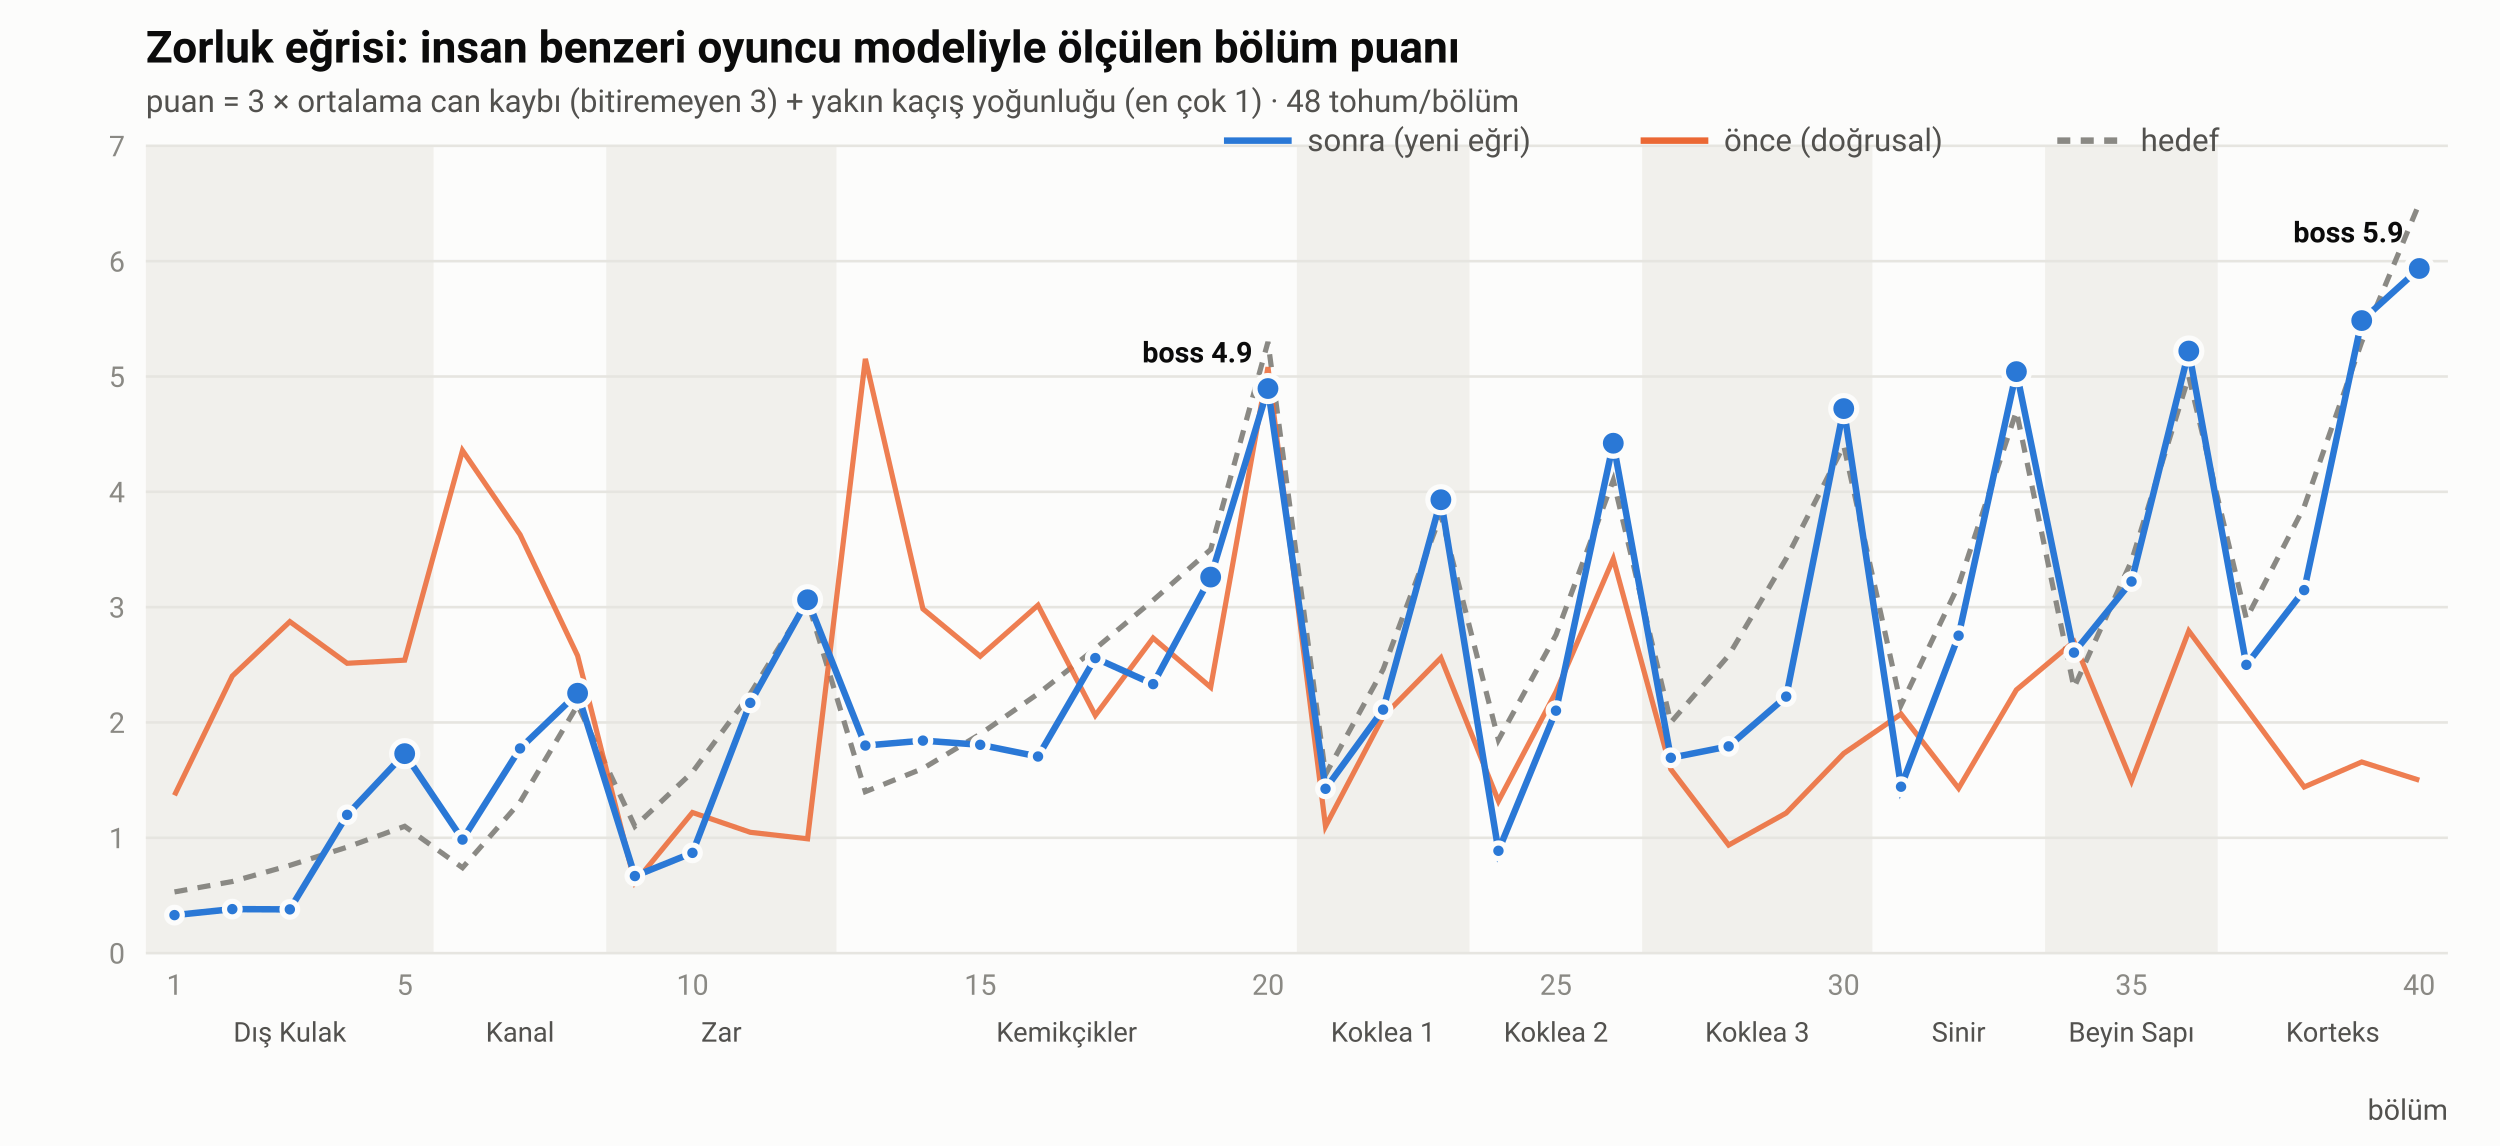
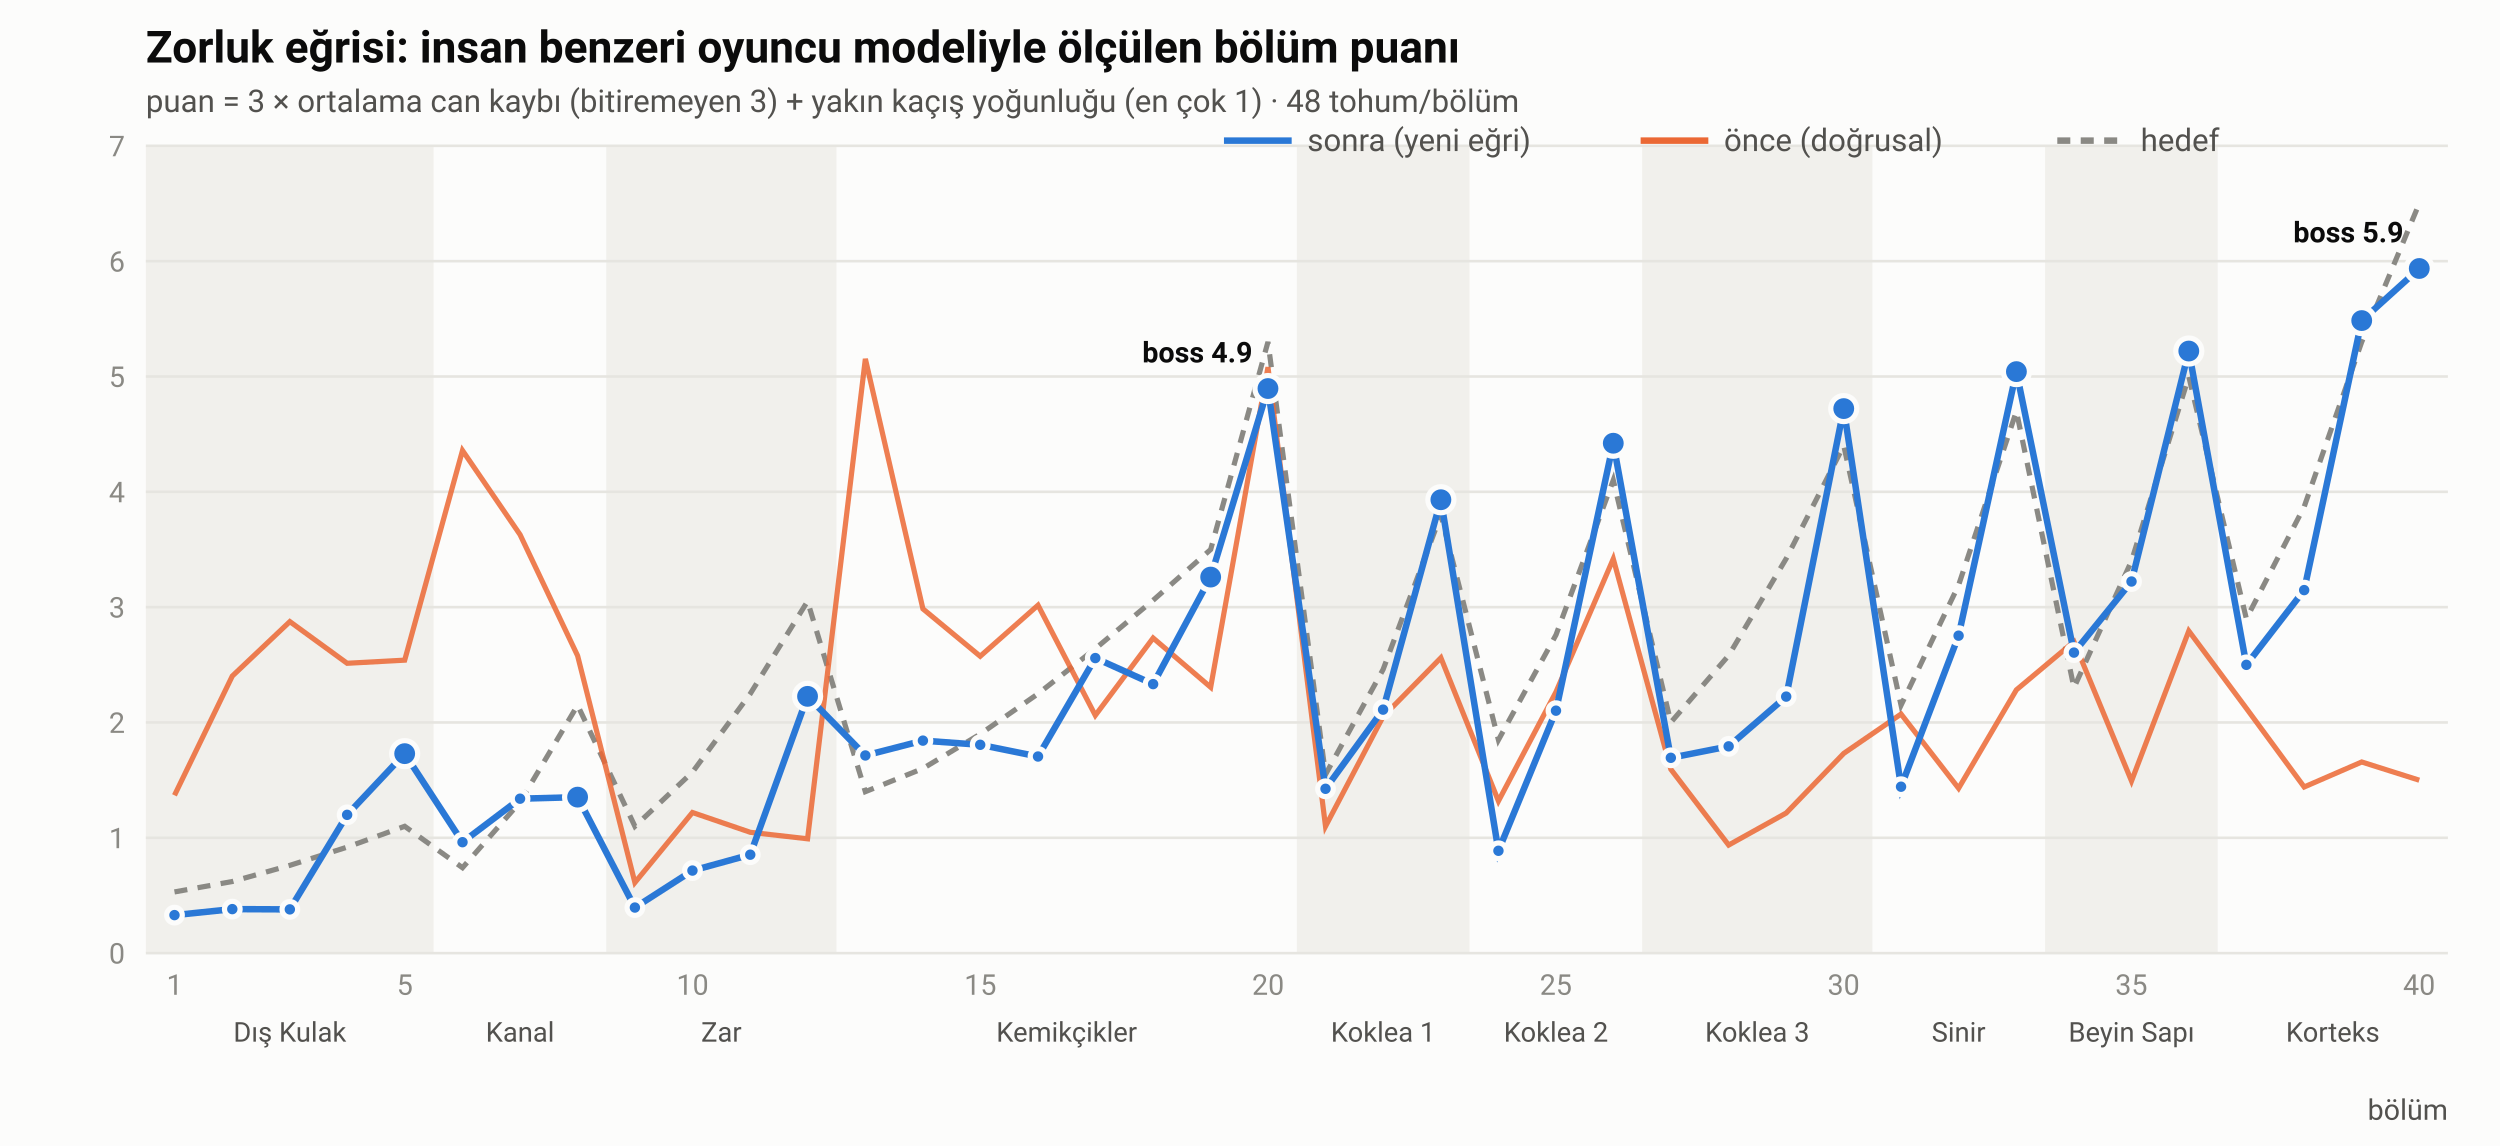
<svg xmlns="http://www.w3.org/2000/svg" viewBox="0 0 960 440" width="960" height="440" font-family="system-ui, -apple-system, Segoe UI, Roboto, sans-serif">
  <rect width="960" height="440" fill="#fcfcfb" />
  <text x="56" y="24" font-size="17" font-weight="600" fill="#0b0b0b">Zorluk eğrisi: insan benzeri oyuncu modeliyle ölçülen bölüm puanı</text>
  <text x="56" y="43" font-size="12" fill="#52514e">puan = 3 × ortalama can kaybı (bitiremeyen 3) + yakın kaçış yoğunluğu (en çok 1) · 48 tohum/bölüm</text>
  <rect x="56.0" y="56" width="110.5" height="310" fill="#f1f0ec" />
  <text x="111.3" y="400" font-size="10.5" fill="#52514e" text-anchor="middle">Dış Kulak</text>
  <text x="199.7" y="400" font-size="10.5" fill="#52514e" text-anchor="middle">Kanal</text>
  <rect x="232.8" y="56" width="88.4" height="310" fill="#f1f0ec" />
  <text x="277.0" y="400" font-size="10.5" fill="#52514e" text-anchor="middle">Zar</text>
  <text x="409.6" y="400" font-size="10.5" fill="#52514e" text-anchor="middle">Kemikçikler</text>
  <rect x="498.0" y="56" width="66.3" height="310" fill="#f1f0ec" />
  <text x="531.1" y="400" font-size="10.5" fill="#52514e" text-anchor="middle">Koklea 1</text>
  <text x="597.5" y="400" font-size="10.5" fill="#52514e" text-anchor="middle">Koklea 2</text>
  <rect x="630.6" y="56" width="88.4" height="310" fill="#f1f0ec" />
  <text x="674.8" y="400" font-size="10.5" fill="#52514e" text-anchor="middle">Koklea 3</text>
  <text x="752.1" y="400" font-size="10.5" fill="#52514e" text-anchor="middle">Sinir</text>
  <rect x="785.3" y="56" width="66.3" height="310" fill="#f1f0ec" />
  <text x="818.5" y="400" font-size="10.5" fill="#52514e" text-anchor="middle">Beyin Sapı</text>
  <text x="895.8" y="400" font-size="10.5" fill="#52514e" text-anchor="middle">Korteks</text>
  <line x1="56" x2="940" y1="366" y2="366" stroke="#e6e5e0" stroke-width="1" />
  <text x="48" y="370" font-size="11" fill="#8a8984" text-anchor="end">0</text>
  <line x1="56" x2="940" y1="321.714" y2="321.714" stroke="#e6e5e0" stroke-width="1" />
  <text x="48" y="325.714" font-size="11" fill="#8a8984" text-anchor="end">1</text>
  <line x1="56" x2="940" y1="277.429" y2="277.429" stroke="#e6e5e0" stroke-width="1" />
  <text x="48" y="281.429" font-size="11" fill="#8a8984" text-anchor="end">2</text>
  <line x1="56" x2="940" y1="233.143" y2="233.143" stroke="#e6e5e0" stroke-width="1" />
  <text x="48" y="237.143" font-size="11" fill="#8a8984" text-anchor="end">3</text>
  <line x1="56" x2="940" y1="188.857" y2="188.857" stroke="#e6e5e0" stroke-width="1" />
  <text x="48" y="192.857" font-size="11" fill="#8a8984" text-anchor="end">4</text>
  <line x1="56" x2="940" y1="144.571" y2="144.571" stroke="#e6e5e0" stroke-width="1" />
  <text x="48" y="148.571" font-size="11" fill="#8a8984" text-anchor="end">5</text>
  <line x1="56" x2="940" y1="100.286" y2="100.286" stroke="#e6e5e0" stroke-width="1" />
  <text x="48" y="104.286" font-size="11" fill="#8a8984" text-anchor="end">6</text>
  <line x1="56" x2="940" y1="56" y2="56" stroke="#e6e5e0" stroke-width="1" />
  <text x="48" y="60" font-size="11" fill="#8a8984" text-anchor="end">7</text>
  <text x="67.05" y="382" font-size="11" fill="#8a8984" text-anchor="middle">1</text>
  <text x="155.45" y="382" font-size="11" fill="#8a8984" text-anchor="middle">5</text>
  <text x="265.95" y="382" font-size="11" fill="#8a8984" text-anchor="middle">10</text>
  <text x="376.45" y="382" font-size="11" fill="#8a8984" text-anchor="middle">15</text>
  <text x="486.95" y="382" font-size="11" fill="#8a8984" text-anchor="middle">20</text>
  <text x="597.45" y="382" font-size="11" fill="#8a8984" text-anchor="middle">25</text>
  <text x="707.95" y="382" font-size="11" fill="#8a8984" text-anchor="middle">30</text>
  <text x="818.45" y="382" font-size="11" fill="#8a8984" text-anchor="middle">35</text>
  <text x="928.95" y="382" font-size="11" fill="#8a8984" text-anchor="middle">40</text>
  <text x="940" y="430" font-size="11" fill="#52514e" text-anchor="end">bölüm</text>
  <path d="M67.0,342.5 L89.2,338.5 L111.3,332.3 L133.3,325.3 L155.4,317.3 L177.6,333.2 L199.7,308.0 L221.8,270.8 L243.8,317.3 L265.9,296.5 L288.1,266.4 L310.1,230.9 L332.3,304.0 L354.4,295.1 L376.4,281.9 L398.6,266.4 L420.6,249.1 L442.8,230.5 L464.9,211.0 L486.9,131.3 L509.0,297.4 L531.1,257.1 L553.3,197.7 L575.4,284.1 L597.5,243.8 L619.5,184.4 L641.6,277.4 L663.8,251.7 L685.9,214.5 L708.0,171.1 L730.0,270.8 L752.1,224.7 L774.3,157.9 L796.4,264.1 L818.5,215.4 L840.5,144.6 L862.6,237.6 L884.8,194.6 L906.9,131.3 L929.0,78.1" fill="none" stroke="#8a8984" stroke-width="2" stroke-dasharray="5 4" />
  <path d="M67.0,305.4 L89.2,259.6 L111.3,238.7 L133.3,254.7 L155.4,253.5 L177.6,173.0 L199.7,205.3 L221.8,251.8 L243.8,338.9 L265.9,312.0 L288.1,319.6 L310.1,322.1 L332.3,137.8 L354.4,233.8 L376.4,252.0 L398.6,232.4 L420.6,274.7 L442.8,245.0 L464.9,263.9 L486.9,141.0 L509.0,317.3 L531.1,275.2 L553.3,252.6 L575.4,307.6 L597.5,265.7 L619.5,214.6 L641.6,295.4 L663.8,324.5 L685.9,312.2 L708.0,289.3 L730.0,274.2 L752.1,302.7 L774.3,264.9 L796.4,246.4 L818.5,299.9 L840.5,242.3 L862.6,272.0 L884.8,302.2 L906.9,292.6 L929.0,299.6" fill="none" stroke="#eb6834" stroke-width="2" stroke-opacity="0.85" />
-   <path d="M67.0,351.4 L89.2,349.1 L111.3,349.2 L133.3,312.9 L155.4,289.4 L177.6,322.4 L199.7,287.4 L221.8,266.2 L243.8,336.4 L265.9,327.5 L288.1,269.9 L310.1,230.3 L332.3,286.3 L354.4,284.4 L376.4,286.0 L398.6,290.5 L420.6,252.7 L442.8,262.7 L464.9,221.6 L486.9,149.2 L509.0,302.9 L531.1,272.5 L553.3,191.9 L575.4,326.7 L597.5,272.9 L619.5,170.2 L641.6,291.0 L663.8,286.6 L685.9,267.5 L708.0,156.9 L730.0,302.1 L752.1,244.1 L774.3,142.7 L796.4,250.6 L818.5,223.3 L840.5,134.8 L862.6,255.3 L884.8,226.6 L906.9,123.1 L929.0,103.1" fill="none" stroke="#2a78d6" stroke-width="2.5" />
+   <path d="M67.0,351.4 L89.2,349.1 L111.3,349.2 L133.3,312.9 L155.4,289.4 L177.6,323.4 L199.7,306.7 L221.8,306.1 L243.8,348.5 L265.9,334.3 L288.1,328.2 L310.1,267.4 L332.3,290.1 L354.4,284.4 L376.4,286.0 L398.6,290.5 L420.6,252.7 L442.8,262.7 L464.9,221.6 L486.9,149.2 L509.0,302.9 L531.1,272.5 L553.3,191.9 L575.4,326.7 L597.5,272.9 L619.5,170.2 L641.6,291.0 L663.8,286.6 L685.9,267.5 L708.0,156.9 L730.0,302.1 L752.1,244.1 L774.3,142.7 L796.4,250.6 L818.5,223.3 L840.5,134.8 L862.6,255.3 L884.8,226.6 L906.9,123.1 L929.0,103.1" fill="none" stroke="#2a78d6" stroke-width="2.5" />
  <circle cx="67.0" cy="351.4" r="3" fill="#2a78d6" stroke="#fcfcfb" stroke-width="2" />
  <circle cx="89.2" cy="349.1" r="3" fill="#2a78d6" stroke="#fcfcfb" stroke-width="2" />
  <circle cx="111.3" cy="349.2" r="3" fill="#2a78d6" stroke="#fcfcfb" stroke-width="2" />
  <circle cx="133.3" cy="312.9" r="3" fill="#2a78d6" stroke="#fcfcfb" stroke-width="2" />
  <circle cx="155.4" cy="289.4" r="5" fill="#2a78d6" stroke="#fcfcfb" stroke-width="2" />
-   <circle cx="177.6" cy="322.4" r="3" fill="#2a78d6" stroke="#fcfcfb" stroke-width="2" />
-   <circle cx="199.7" cy="287.4" r="3" fill="#2a78d6" stroke="#fcfcfb" stroke-width="2" />
-   <circle cx="221.8" cy="266.2" r="5" fill="#2a78d6" stroke="#fcfcfb" stroke-width="2" />
-   <circle cx="243.8" cy="336.4" r="3" fill="#2a78d6" stroke="#fcfcfb" stroke-width="2" />
-   <circle cx="265.9" cy="327.5" r="3" fill="#2a78d6" stroke="#fcfcfb" stroke-width="2" />
-   <circle cx="288.1" cy="269.9" r="3" fill="#2a78d6" stroke="#fcfcfb" stroke-width="2" />
-   <circle cx="310.1" cy="230.3" r="5" fill="#2a78d6" stroke="#fcfcfb" stroke-width="2" />
-   <circle cx="332.3" cy="286.3" r="3" fill="#2a78d6" stroke="#fcfcfb" stroke-width="2" />
+   <circle cx="177.6" cy="323.4" r="3" fill="#2a78d6" stroke="#fcfcfb" stroke-width="2" />
+   <circle cx="199.7" cy="306.7" r="3" fill="#2a78d6" stroke="#fcfcfb" stroke-width="2" />
+   <circle cx="221.8" cy="306.1" r="5" fill="#2a78d6" stroke="#fcfcfb" stroke-width="2" />
+   <circle cx="243.8" cy="348.5" r="3" fill="#2a78d6" stroke="#fcfcfb" stroke-width="2" />
+   <circle cx="265.9" cy="334.3" r="3" fill="#2a78d6" stroke="#fcfcfb" stroke-width="2" />
+   <circle cx="288.1" cy="328.2" r="3" fill="#2a78d6" stroke="#fcfcfb" stroke-width="2" />
+   <circle cx="310.1" cy="267.4" r="5" fill="#2a78d6" stroke="#fcfcfb" stroke-width="2" />
+   <circle cx="332.3" cy="290.1" r="3" fill="#2a78d6" stroke="#fcfcfb" stroke-width="2" />
  <circle cx="354.4" cy="284.4" r="3" fill="#2a78d6" stroke="#fcfcfb" stroke-width="2" />
  <circle cx="376.4" cy="286.0" r="3" fill="#2a78d6" stroke="#fcfcfb" stroke-width="2" />
  <circle cx="398.6" cy="290.5" r="3" fill="#2a78d6" stroke="#fcfcfb" stroke-width="2" />
  <circle cx="420.6" cy="252.7" r="3" fill="#2a78d6" stroke="#fcfcfb" stroke-width="2" />
  <circle cx="442.8" cy="262.7" r="3" fill="#2a78d6" stroke="#fcfcfb" stroke-width="2" />
  <circle cx="464.9" cy="221.6" r="5" fill="#2a78d6" stroke="#fcfcfb" stroke-width="2" />
  <circle cx="486.9" cy="149.2" r="5" fill="#2a78d6" stroke="#fcfcfb" stroke-width="2" />
  <circle cx="509.0" cy="302.9" r="3" fill="#2a78d6" stroke="#fcfcfb" stroke-width="2" />
  <circle cx="531.1" cy="272.5" r="3" fill="#2a78d6" stroke="#fcfcfb" stroke-width="2" />
  <circle cx="553.3" cy="191.9" r="5" fill="#2a78d6" stroke="#fcfcfb" stroke-width="2" />
  <circle cx="575.4" cy="326.7" r="3" fill="#2a78d6" stroke="#fcfcfb" stroke-width="2" />
  <circle cx="597.5" cy="272.9" r="3" fill="#2a78d6" stroke="#fcfcfb" stroke-width="2" />
  <circle cx="619.5" cy="170.2" r="5" fill="#2a78d6" stroke="#fcfcfb" stroke-width="2" />
  <circle cx="641.6" cy="291.0" r="3" fill="#2a78d6" stroke="#fcfcfb" stroke-width="2" />
  <circle cx="663.8" cy="286.6" r="3" fill="#2a78d6" stroke="#fcfcfb" stroke-width="2" />
  <circle cx="685.9" cy="267.5" r="3" fill="#2a78d6" stroke="#fcfcfb" stroke-width="2" />
  <circle cx="708.0" cy="156.9" r="5" fill="#2a78d6" stroke="#fcfcfb" stroke-width="2" />
  <circle cx="730.0" cy="302.1" r="3" fill="#2a78d6" stroke="#fcfcfb" stroke-width="2" />
  <circle cx="752.1" cy="244.1" r="3" fill="#2a78d6" stroke="#fcfcfb" stroke-width="2" />
  <circle cx="774.3" cy="142.7" r="5" fill="#2a78d6" stroke="#fcfcfb" stroke-width="2" />
  <circle cx="796.4" cy="250.6" r="3" fill="#2a78d6" stroke="#fcfcfb" stroke-width="2" />
  <circle cx="818.5" cy="223.3" r="3" fill="#2a78d6" stroke="#fcfcfb" stroke-width="2" />
  <circle cx="840.5" cy="134.8" r="5" fill="#2a78d6" stroke="#fcfcfb" stroke-width="2" />
  <circle cx="862.6" cy="255.3" r="3" fill="#2a78d6" stroke="#fcfcfb" stroke-width="2" />
  <circle cx="884.8" cy="226.6" r="3" fill="#2a78d6" stroke="#fcfcfb" stroke-width="2" />
  <circle cx="906.9" cy="123.1" r="5" fill="#2a78d6" stroke="#fcfcfb" stroke-width="2" />
  <circle cx="929.0" cy="103.1" r="5" fill="#2a78d6" stroke="#fcfcfb" stroke-width="2" />
  <text x="480.95" y="139.172" font-size="11" font-weight="600" fill="#0b0b0b" text-anchor="end">boss 4.9</text>
  <text x="922.95" y="93.054" font-size="11" font-weight="600" fill="#0b0b0b" text-anchor="end">boss 5.9</text>
  <line x1="470" x2="496" y1="54" y2="54" stroke="#2a78d6" stroke-width="2.5" />
  <text x="502" y="58" font-size="12" fill="#52514e">sonra (yeni eğri)</text>
  <line x1="630" x2="656" y1="54" y2="54" stroke="#eb6834" stroke-width="2.5" />
  <text x="662" y="58" font-size="12" fill="#52514e">önce (doğrusal)</text>
  <line x1="790" x2="816" y1="54" y2="54" stroke="#8a8984" stroke-width="2.5" stroke-dasharray="5 4" />
  <text x="822" y="58" font-size="12" fill="#52514e">hedef</text>
</svg>
